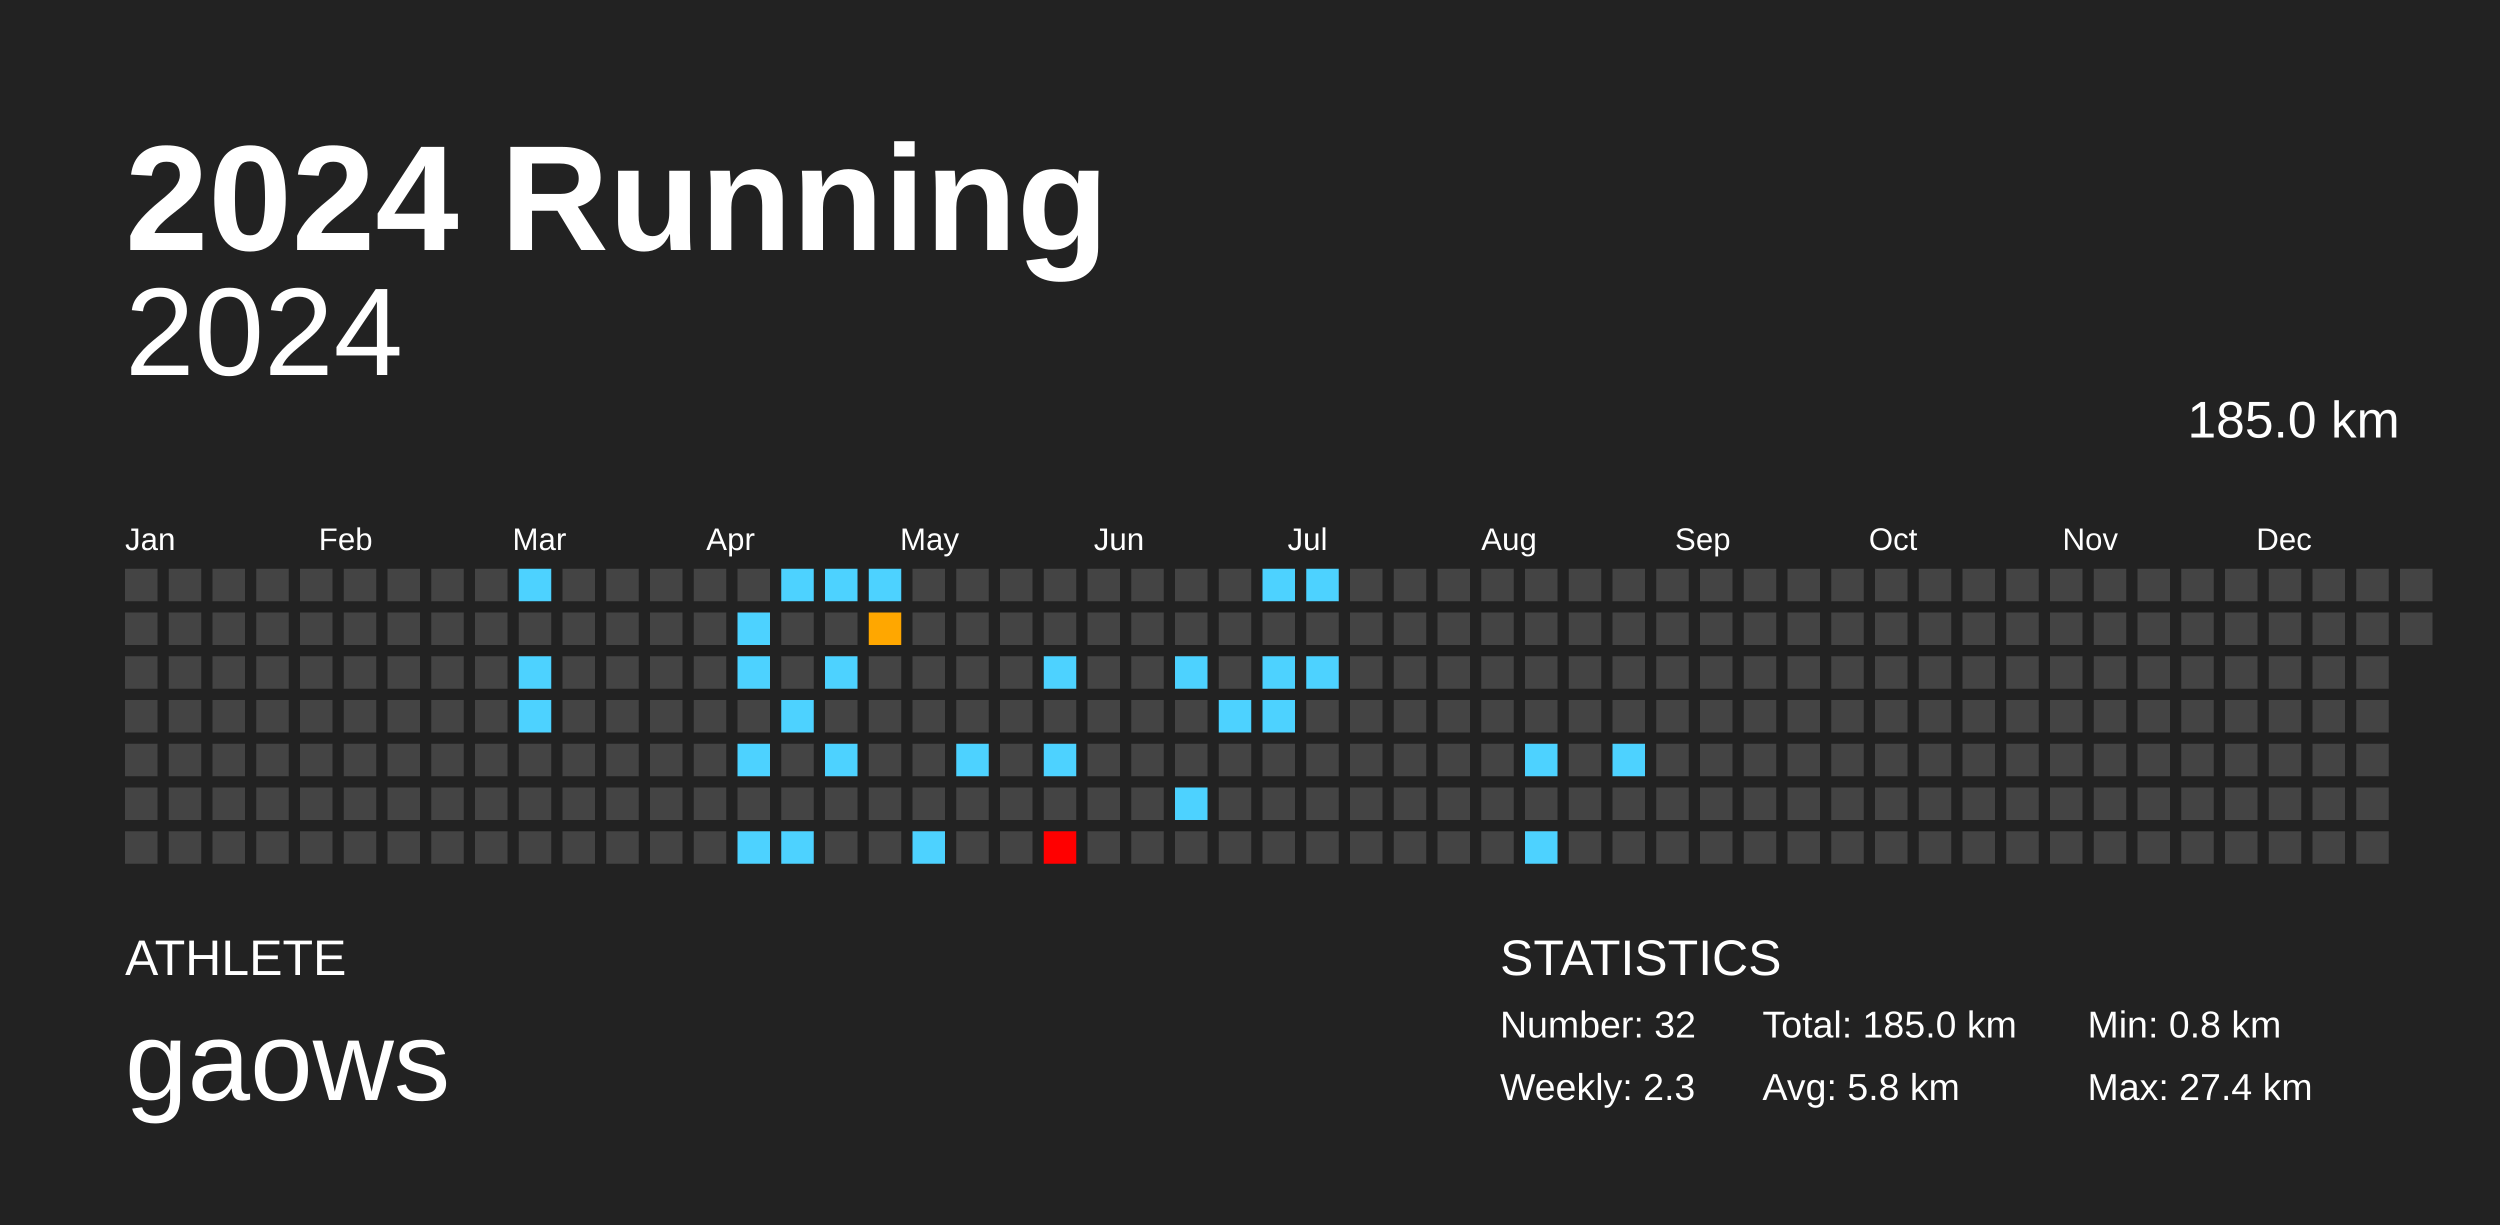
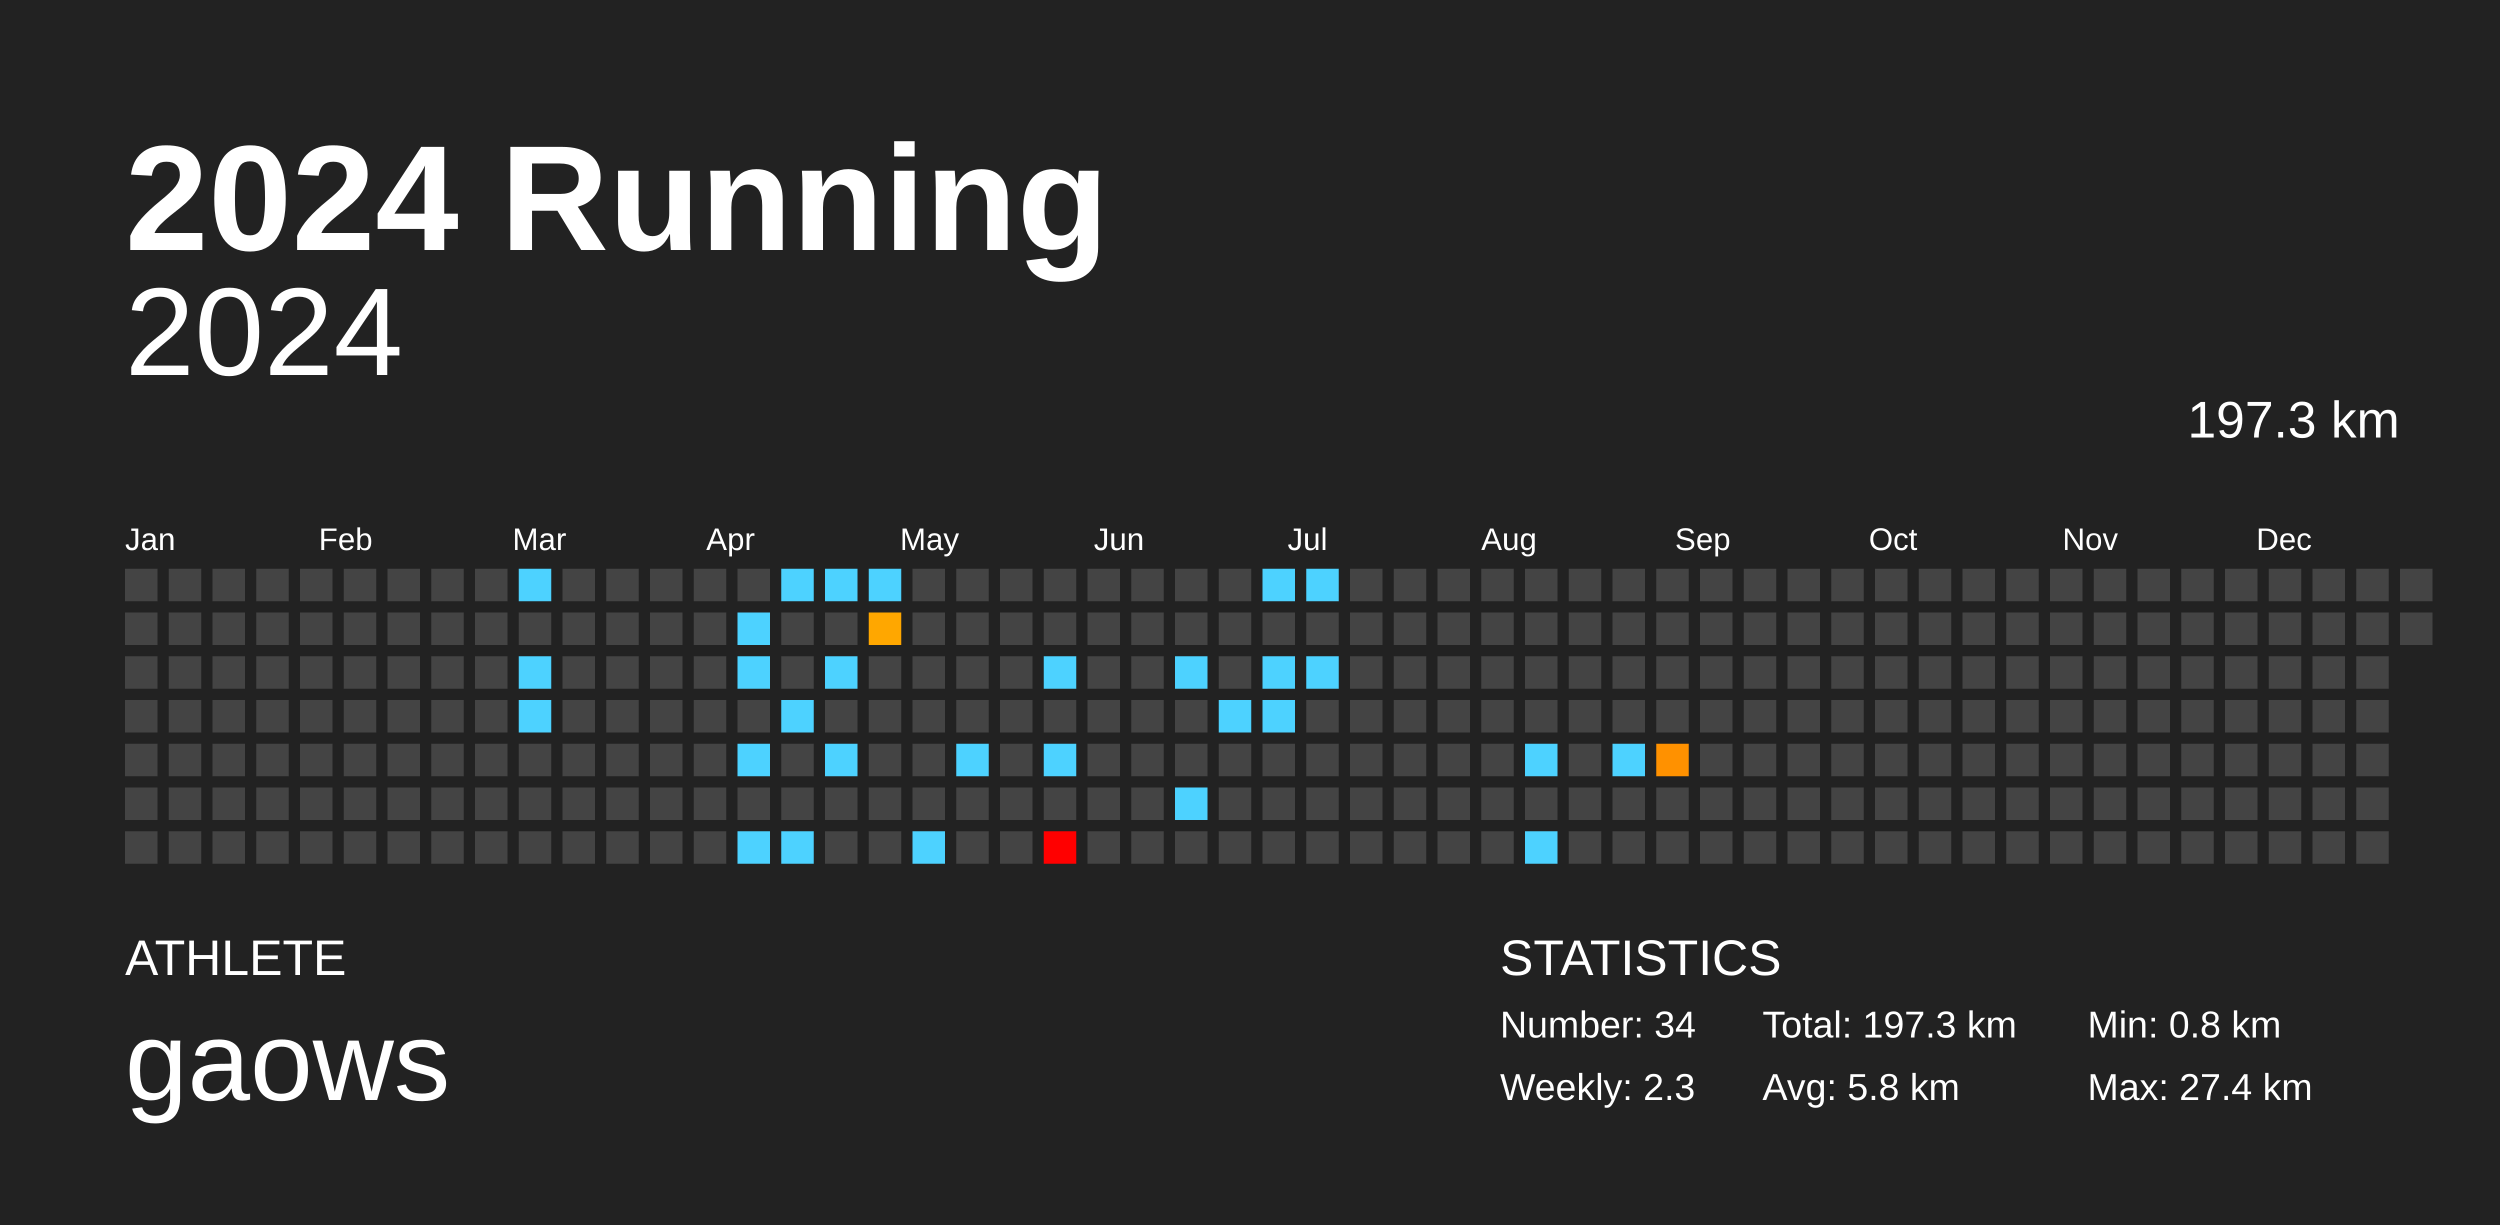
<svg xmlns="http://www.w3.org/2000/svg" baseProfile="full" height="98mm" version="1.1" viewBox="0,0,200,98" width="200mm">
  <defs />
  <rect fill="#222222" height="98" width="200" x="0" y="0" />
  <text fill="#FFFFFF" style="font-size:12px; font-family:Arial; font-weight:bold;" x="10" y="20">2024 Running</text>
  <text fill="#FFFFFF" style="font-size:4px; font-family:Arial" x="10" y="78">ATHLETE</text>
  <text fill="#FFFFFF" style="font-size:9px; font-family:Arial" x="10" y="88">gaows</text>
  <text fill="#FFFFFF" style="font-size:4px; font-family:Arial" x="120" y="78">STATISTICS</text>
-   <text fill="#FFFFFF" style="font-size:3px; font-family:Arial" x="120" y="83">Number: 32</text>
+   <text fill="#FFFFFF" style="font-size:3px; font-family:Arial" x="120" y="83">Number: 34</text>
  <text fill="#FFFFFF" style="font-size:3px; font-family:Arial" x="120" y="88">Weekly: 2.3</text>
-   <text fill="#FFFFFF" style="font-size:3px; font-family:Arial" x="141" y="83">Total: 185.0 km</text>
+   <text fill="#FFFFFF" style="font-size:3px; font-family:Arial" x="141" y="83">Total: 197.3 km</text>
  <text fill="#FFFFFF" style="font-size:3px; font-family:Arial" x="141" y="88">Avg: 5.8 km</text>
  <text fill="#FFFFFF" style="font-size:3px; font-family:Arial" x="167" y="83">Min: 0.8 km</text>
  <text fill="#FFFFFF" style="font-size:3px; font-family:Arial" x="167" y="88">Max: 27.4 km</text>
  <text alignment-baseline="hanging" fill="#FFFFFF" style="font-size:10.0px; font-family:Arial;" x="10" y="30">2024</text>
-   <text alignment-baseline="hanging" fill="#FFFFFF" style="font-size:4.125px; font-family:Arial;" x="175" y="35">185.0 km</text>
+   <text alignment-baseline="hanging" fill="#FFFFFF" style="font-size:4.125px; font-family:Arial;" x="175" y="35">197.3 km</text>
  <text fill="#FFFFFF" style="font-size:2.5px; font-family:Arial" x="10.0" y="44">Jan</text>
  <text fill="#FFFFFF" style="font-size:2.5px; font-family:Arial" x="25.5" y="44">Feb</text>
  <text fill="#FFFFFF" style="font-size:2.5px; font-family:Arial" x="41.0" y="44">Mar</text>
  <text fill="#FFFFFF" style="font-size:2.5px; font-family:Arial" x="56.5" y="44">Apr</text>
  <text fill="#FFFFFF" style="font-size:2.5px; font-family:Arial" x="72.0" y="44">May</text>
  <text fill="#FFFFFF" style="font-size:2.5px; font-family:Arial" x="87.5" y="44">Jun</text>
  <text fill="#FFFFFF" style="font-size:2.5px; font-family:Arial" x="103.0" y="44">Jul</text>
  <text fill="#FFFFFF" style="font-size:2.5px; font-family:Arial" x="118.5" y="44">Aug</text>
  <text fill="#FFFFFF" style="font-size:2.5px; font-family:Arial" x="134.0" y="44">Sep</text>
  <text fill="#FFFFFF" style="font-size:2.5px; font-family:Arial" x="149.5" y="44">Oct</text>
  <text fill="#FFFFFF" style="font-size:2.5px; font-family:Arial" x="165.0" y="44">Nov</text>
  <text fill="#FFFFFF" style="font-size:2.5px; font-family:Arial" x="180.5" y="44">Dec</text>
  <rect fill="#444444" height="2.6" width="2.6" x="10.0" y="45.5" />
  <rect fill="#444444" height="2.6" width="2.6" x="10.0" y="49.0" />
  <rect fill="#444444" height="2.6" width="2.6" x="10.0" y="52.5" />
  <rect fill="#444444" height="2.6" width="2.6" x="10.0" y="56.0" />
  <rect fill="#444444" height="2.6" width="2.6" x="10.0" y="59.5" />
  <rect fill="#444444" height="2.6" width="2.6" x="10.0" y="63.0" />
  <rect fill="#444444" height="2.6" width="2.6" x="10.0" y="66.5" />
  <rect fill="#444444" height="2.6" width="2.6" x="13.5" y="45.5" />
  <rect fill="#444444" height="2.6" width="2.6" x="13.5" y="49.0" />
  <rect fill="#444444" height="2.6" width="2.6" x="13.5" y="52.5" />
  <rect fill="#444444" height="2.6" width="2.6" x="13.5" y="56.0" />
  <rect fill="#444444" height="2.6" width="2.6" x="13.5" y="59.5" />
  <rect fill="#444444" height="2.6" width="2.6" x="13.5" y="63.0" />
  <rect fill="#444444" height="2.6" width="2.6" x="13.5" y="66.5" />
  <rect fill="#444444" height="2.6" width="2.6" x="17.0" y="45.5" />
  <rect fill="#444444" height="2.6" width="2.6" x="17.0" y="49.0" />
  <rect fill="#444444" height="2.6" width="2.6" x="17.0" y="52.5" />
  <rect fill="#444444" height="2.6" width="2.6" x="17.0" y="56.0" />
  <rect fill="#444444" height="2.6" width="2.6" x="17.0" y="59.5" />
  <rect fill="#444444" height="2.6" width="2.6" x="17.0" y="63.0" />
  <rect fill="#444444" height="2.6" width="2.6" x="17.0" y="66.5" />
  <rect fill="#444444" height="2.6" width="2.6" x="20.5" y="45.5" />
  <rect fill="#444444" height="2.6" width="2.6" x="20.5" y="49.0" />
  <rect fill="#444444" height="2.6" width="2.6" x="20.5" y="52.5" />
  <rect fill="#444444" height="2.6" width="2.6" x="20.5" y="56.0" />
  <rect fill="#444444" height="2.6" width="2.6" x="20.5" y="59.5" />
  <rect fill="#444444" height="2.6" width="2.6" x="20.5" y="63.0" />
  <rect fill="#444444" height="2.6" width="2.6" x="20.5" y="66.5" />
  <rect fill="#444444" height="2.6" width="2.6" x="24.0" y="45.5" />
  <rect fill="#444444" height="2.6" width="2.6" x="24.0" y="49.0" />
  <rect fill="#444444" height="2.6" width="2.6" x="24.0" y="52.5" />
  <rect fill="#444444" height="2.6" width="2.6" x="24.0" y="56.0" />
  <rect fill="#444444" height="2.6" width="2.6" x="24.0" y="59.5" />
  <rect fill="#444444" height="2.6" width="2.6" x="24.0" y="63.0" />
  <rect fill="#444444" height="2.6" width="2.6" x="24.0" y="66.5" />
  <rect fill="#444444" height="2.6" width="2.6" x="27.5" y="45.5" />
  <rect fill="#444444" height="2.6" width="2.6" x="27.5" y="49.0" />
  <rect fill="#444444" height="2.6" width="2.6" x="27.5" y="52.5" />
  <rect fill="#444444" height="2.6" width="2.6" x="27.5" y="56.0" />
  <rect fill="#444444" height="2.6" width="2.6" x="27.5" y="59.5" />
  <rect fill="#444444" height="2.6" width="2.6" x="27.5" y="63.0" />
  <rect fill="#444444" height="2.6" width="2.6" x="27.5" y="66.5" />
  <rect fill="#444444" height="2.6" width="2.6" x="31.0" y="45.5" />
  <rect fill="#444444" height="2.6" width="2.6" x="31.0" y="49.0" />
  <rect fill="#444444" height="2.6" width="2.6" x="31.0" y="52.5" />
  <rect fill="#444444" height="2.6" width="2.6" x="31.0" y="56.0" />
  <rect fill="#444444" height="2.6" width="2.6" x="31.0" y="59.5" />
  <rect fill="#444444" height="2.6" width="2.6" x="31.0" y="63.0" />
  <rect fill="#444444" height="2.6" width="2.6" x="31.0" y="66.5" />
  <rect fill="#444444" height="2.6" width="2.6" x="34.5" y="45.5" />
  <rect fill="#444444" height="2.6" width="2.6" x="34.5" y="49.0" />
  <rect fill="#444444" height="2.6" width="2.6" x="34.5" y="52.5" />
  <rect fill="#444444" height="2.6" width="2.6" x="34.5" y="56.0" />
  <rect fill="#444444" height="2.6" width="2.6" x="34.5" y="59.5" />
  <rect fill="#444444" height="2.6" width="2.6" x="34.5" y="63.0" />
  <rect fill="#444444" height="2.6" width="2.6" x="34.5" y="66.5" />
  <rect fill="#444444" height="2.6" width="2.6" x="38.0" y="45.5" />
  <rect fill="#444444" height="2.6" width="2.6" x="38.0" y="49.0" />
  <rect fill="#444444" height="2.6" width="2.6" x="38.0" y="52.5" />
  <rect fill="#444444" height="2.6" width="2.6" x="38.0" y="56.0" />
  <rect fill="#444444" height="2.6" width="2.6" x="38.0" y="59.5" />
  <rect fill="#444444" height="2.6" width="2.6" x="38.0" y="63.0" />
  <rect fill="#444444" height="2.6" width="2.6" x="38.0" y="66.5" />
  <rect fill="#4dd2ff" height="2.6" width="2.6" x="41.5" y="45.5" />
  <rect fill="#444444" height="2.6" width="2.6" x="41.5" y="49.0" />
  <rect fill="#4dd2ff" height="2.6" width="2.6" x="41.5" y="52.5" />
  <rect fill="#4dd2ff" height="2.6" width="2.6" x="41.5" y="56.0" />
  <rect fill="#444444" height="2.6" width="2.6" x="41.5" y="59.5" />
  <rect fill="#444444" height="2.6" width="2.6" x="41.5" y="63.0" />
  <rect fill="#444444" height="2.6" width="2.6" x="41.5" y="66.5" />
  <rect fill="#444444" height="2.6" width="2.6" x="45.0" y="45.5" />
  <rect fill="#444444" height="2.6" width="2.6" x="45.0" y="49.0" />
  <rect fill="#444444" height="2.6" width="2.6" x="45.0" y="52.5" />
  <rect fill="#444444" height="2.6" width="2.6" x="45.0" y="56.0" />
  <rect fill="#444444" height="2.6" width="2.6" x="45.0" y="59.5" />
  <rect fill="#444444" height="2.6" width="2.6" x="45.0" y="63.0" />
  <rect fill="#444444" height="2.6" width="2.6" x="45.0" y="66.5" />
  <rect fill="#444444" height="2.6" width="2.6" x="48.5" y="45.5" />
  <rect fill="#444444" height="2.6" width="2.6" x="48.5" y="49.0" />
  <rect fill="#444444" height="2.6" width="2.6" x="48.5" y="52.5" />
  <rect fill="#444444" height="2.6" width="2.6" x="48.5" y="56.0" />
  <rect fill="#444444" height="2.6" width="2.6" x="48.5" y="59.5" />
  <rect fill="#444444" height="2.6" width="2.6" x="48.5" y="63.0" />
  <rect fill="#444444" height="2.6" width="2.6" x="48.5" y="66.5" />
  <rect fill="#444444" height="2.6" width="2.6" x="52.0" y="45.5" />
  <rect fill="#444444" height="2.6" width="2.6" x="52.0" y="49.0" />
  <rect fill="#444444" height="2.6" width="2.6" x="52.0" y="52.5" />
  <rect fill="#444444" height="2.6" width="2.6" x="52.0" y="56.0" />
  <rect fill="#444444" height="2.6" width="2.6" x="52.0" y="59.5" />
  <rect fill="#444444" height="2.6" width="2.6" x="52.0" y="63.0" />
  <rect fill="#444444" height="2.6" width="2.6" x="52.0" y="66.5" />
  <rect fill="#444444" height="2.6" width="2.6" x="55.5" y="45.5" />
  <rect fill="#444444" height="2.6" width="2.6" x="55.5" y="49.0" />
  <rect fill="#444444" height="2.6" width="2.6" x="55.5" y="52.5" />
  <rect fill="#444444" height="2.6" width="2.6" x="55.5" y="56.0" />
  <rect fill="#444444" height="2.6" width="2.6" x="55.5" y="59.5" />
  <rect fill="#444444" height="2.6" width="2.6" x="55.5" y="63.0" />
  <rect fill="#444444" height="2.6" width="2.6" x="55.5" y="66.5" />
  <rect fill="#444444" height="2.6" width="2.6" x="59.0" y="45.5" />
  <rect fill="#4dd2ff" height="2.6" width="2.6" x="59.0" y="49.0" />
  <rect fill="#4dd2ff" height="2.6" width="2.6" x="59.0" y="52.5" />
  <rect fill="#444444" height="2.6" width="2.6" x="59.0" y="56.0" />
  <rect fill="#4dd2ff" height="2.6" width="2.6" x="59.0" y="59.5" />
  <rect fill="#444444" height="2.6" width="2.6" x="59.0" y="63.0" />
  <rect fill="#4dd2ff" height="2.6" width="2.6" x="59.0" y="66.5" />
  <rect fill="#4dd2ff" height="2.6" width="2.6" x="62.5" y="45.5" />
  <rect fill="#444444" height="2.6" width="2.6" x="62.5" y="49.0" />
  <rect fill="#444444" height="2.6" width="2.6" x="62.5" y="52.5" />
  <rect fill="#4dd2ff" height="2.6" width="2.6" x="62.5" y="56.0" />
  <rect fill="#444444" height="2.6" width="2.6" x="62.5" y="59.5" />
  <rect fill="#444444" height="2.6" width="2.6" x="62.5" y="63.0" />
  <rect fill="#4dd2ff" height="2.6" width="2.6" x="62.5" y="66.5" />
  <rect fill="#4dd2ff" height="2.6" width="2.6" x="66.0" y="45.5" />
  <rect fill="#444444" height="2.6" width="2.6" x="66.0" y="49.0" />
  <rect fill="#4dd2ff" height="2.6" width="2.6" x="66.0" y="52.5" />
  <rect fill="#444444" height="2.6" width="2.6" x="66.0" y="56.0" />
  <rect fill="#4dd2ff" height="2.6" width="2.6" x="66.0" y="59.5" />
  <rect fill="#444444" height="2.6" width="2.6" x="66.0" y="63.0" />
  <rect fill="#444444" height="2.6" width="2.6" x="66.0" y="66.5" />
  <rect fill="#4dd2ff" height="2.6" width="2.6" x="69.5" y="45.5" />
  <rect fill="#ffa700" height="2.6" width="2.6" x="69.5" y="49.0" />
  <rect fill="#444444" height="2.6" width="2.6" x="69.5" y="52.5" />
  <rect fill="#444444" height="2.6" width="2.6" x="69.5" y="56.0" />
  <rect fill="#444444" height="2.6" width="2.6" x="69.5" y="59.5" />
  <rect fill="#444444" height="2.6" width="2.6" x="69.5" y="63.0" />
  <rect fill="#444444" height="2.6" width="2.6" x="69.5" y="66.5" />
  <rect fill="#444444" height="2.6" width="2.6" x="73.0" y="45.5" />
  <rect fill="#444444" height="2.6" width="2.6" x="73.0" y="49.0" />
  <rect fill="#444444" height="2.6" width="2.6" x="73.0" y="52.5" />
  <rect fill="#444444" height="2.6" width="2.6" x="73.0" y="56.0" />
  <rect fill="#444444" height="2.6" width="2.6" x="73.0" y="59.5" />
  <rect fill="#444444" height="2.6" width="2.6" x="73.0" y="63.0" />
  <rect fill="#4dd2ff" height="2.6" width="2.6" x="73.0" y="66.5" />
  <rect fill="#444444" height="2.6" width="2.6" x="76.5" y="45.5" />
  <rect fill="#444444" height="2.6" width="2.6" x="76.5" y="49.0" />
  <rect fill="#444444" height="2.6" width="2.6" x="76.5" y="52.5" />
  <rect fill="#444444" height="2.6" width="2.6" x="76.5" y="56.0" />
  <rect fill="#4dd2ff" height="2.6" width="2.6" x="76.5" y="59.5" />
  <rect fill="#444444" height="2.6" width="2.6" x="76.5" y="63.0" />
  <rect fill="#444444" height="2.6" width="2.6" x="76.5" y="66.5" />
  <rect fill="#444444" height="2.6" width="2.6" x="80.0" y="45.5" />
  <rect fill="#444444" height="2.6" width="2.6" x="80.0" y="49.0" />
  <rect fill="#444444" height="2.6" width="2.6" x="80.0" y="52.5" />
  <rect fill="#444444" height="2.6" width="2.6" x="80.0" y="56.0" />
  <rect fill="#444444" height="2.6" width="2.6" x="80.0" y="59.5" />
  <rect fill="#444444" height="2.6" width="2.6" x="80.0" y="63.0" />
  <rect fill="#444444" height="2.6" width="2.6" x="80.0" y="66.5" />
  <rect fill="#444444" height="2.6" width="2.6" x="83.5" y="45.5" />
  <rect fill="#444444" height="2.6" width="2.6" x="83.5" y="49.0" />
  <rect fill="#4dd2ff" height="2.6" width="2.6" x="83.5" y="52.5" />
  <rect fill="#444444" height="2.6" width="2.6" x="83.5" y="56.0" />
  <rect fill="#4dd2ff" height="2.6" width="2.6" x="83.5" y="59.5" />
  <rect fill="#444444" height="2.6" width="2.6" x="83.5" y="63.0" />
  <rect fill="red" height="2.6" width="2.6" x="83.5" y="66.5" />
  <rect fill="#444444" height="2.6" width="2.6" x="87.0" y="45.5" />
  <rect fill="#444444" height="2.6" width="2.6" x="87.0" y="49.0" />
  <rect fill="#444444" height="2.6" width="2.6" x="87.0" y="52.5" />
  <rect fill="#444444" height="2.6" width="2.6" x="87.0" y="56.0" />
  <rect fill="#444444" height="2.6" width="2.6" x="87.0" y="59.5" />
  <rect fill="#444444" height="2.6" width="2.6" x="87.0" y="63.0" />
  <rect fill="#444444" height="2.6" width="2.6" x="87.0" y="66.5" />
  <rect fill="#444444" height="2.6" width="2.6" x="90.5" y="45.5" />
  <rect fill="#444444" height="2.6" width="2.6" x="90.5" y="49.0" />
  <rect fill="#444444" height="2.6" width="2.6" x="90.5" y="52.5" />
  <rect fill="#444444" height="2.6" width="2.6" x="90.5" y="56.0" />
  <rect fill="#444444" height="2.6" width="2.6" x="90.5" y="59.5" />
  <rect fill="#444444" height="2.6" width="2.6" x="90.5" y="63.0" />
  <rect fill="#444444" height="2.6" width="2.6" x="90.5" y="66.5" />
  <rect fill="#444444" height="2.6" width="2.6" x="94.0" y="45.5" />
  <rect fill="#444444" height="2.6" width="2.6" x="94.0" y="49.0" />
  <rect fill="#4dd2ff" height="2.6" width="2.6" x="94.0" y="52.5" />
  <rect fill="#444444" height="2.6" width="2.6" x="94.0" y="56.0" />
  <rect fill="#444444" height="2.6" width="2.6" x="94.0" y="59.5" />
  <rect fill="#4dd2ff" height="2.6" width="2.6" x="94.0" y="63.0" />
  <rect fill="#444444" height="2.6" width="2.6" x="94.0" y="66.5" />
  <rect fill="#444444" height="2.6" width="2.6" x="97.5" y="45.5" />
  <rect fill="#444444" height="2.6" width="2.6" x="97.5" y="49.0" />
  <rect fill="#444444" height="2.6" width="2.6" x="97.5" y="52.5" />
  <rect fill="#4dd2ff" height="2.6" width="2.6" x="97.5" y="56.0" />
  <rect fill="#444444" height="2.6" width="2.6" x="97.5" y="59.5" />
  <rect fill="#444444" height="2.6" width="2.6" x="97.5" y="63.0" />
  <rect fill="#444444" height="2.6" width="2.6" x="97.5" y="66.5" />
  <rect fill="#4dd2ff" height="2.6" width="2.6" x="101.0" y="45.5" />
  <rect fill="#444444" height="2.6" width="2.6" x="101.0" y="49.0" />
  <rect fill="#4dd2ff" height="2.6" width="2.6" x="101.0" y="52.5" />
  <rect fill="#4dd2ff" height="2.6" width="2.6" x="101.0" y="56.0" />
  <rect fill="#444444" height="2.6" width="2.6" x="101.0" y="59.5" />
  <rect fill="#444444" height="2.6" width="2.6" x="101.0" y="63.0" />
  <rect fill="#444444" height="2.6" width="2.6" x="101.0" y="66.5" />
  <rect fill="#4dd2ff" height="2.6" width="2.6" x="104.5" y="45.5" />
  <rect fill="#444444" height="2.6" width="2.6" x="104.5" y="49.0" />
  <rect fill="#4dd2ff" height="2.6" width="2.6" x="104.5" y="52.5" />
  <rect fill="#444444" height="2.6" width="2.6" x="104.5" y="56.0" />
  <rect fill="#444444" height="2.6" width="2.6" x="104.5" y="59.5" />
  <rect fill="#444444" height="2.6" width="2.6" x="104.5" y="63.0" />
  <rect fill="#444444" height="2.6" width="2.6" x="104.5" y="66.5" />
  <rect fill="#444444" height="2.6" width="2.6" x="108.0" y="45.5" />
  <rect fill="#444444" height="2.6" width="2.6" x="108.0" y="49.0" />
  <rect fill="#444444" height="2.6" width="2.6" x="108.0" y="52.5" />
  <rect fill="#444444" height="2.6" width="2.6" x="108.0" y="56.0" />
  <rect fill="#444444" height="2.6" width="2.6" x="108.0" y="59.5" />
  <rect fill="#444444" height="2.6" width="2.6" x="108.0" y="63.0" />
  <rect fill="#444444" height="2.6" width="2.6" x="108.0" y="66.5" />
  <rect fill="#444444" height="2.6" width="2.6" x="111.5" y="45.5" />
  <rect fill="#444444" height="2.6" width="2.6" x="111.5" y="49.0" />
  <rect fill="#444444" height="2.6" width="2.6" x="111.5" y="52.5" />
  <rect fill="#444444" height="2.6" width="2.6" x="111.5" y="56.0" />
  <rect fill="#444444" height="2.6" width="2.6" x="111.5" y="59.5" />
  <rect fill="#444444" height="2.6" width="2.6" x="111.5" y="63.0" />
  <rect fill="#444444" height="2.6" width="2.6" x="111.5" y="66.5" />
  <rect fill="#444444" height="2.6" width="2.6" x="115.0" y="45.5" />
  <rect fill="#444444" height="2.6" width="2.6" x="115.0" y="49.0" />
  <rect fill="#444444" height="2.6" width="2.6" x="115.0" y="52.5" />
  <rect fill="#444444" height="2.6" width="2.6" x="115.0" y="56.0" />
  <rect fill="#444444" height="2.6" width="2.6" x="115.0" y="59.5" />
  <rect fill="#444444" height="2.6" width="2.6" x="115.0" y="63.0" />
  <rect fill="#444444" height="2.6" width="2.6" x="115.0" y="66.5" />
  <rect fill="#444444" height="2.6" width="2.6" x="118.5" y="45.5" />
  <rect fill="#444444" height="2.6" width="2.6" x="118.5" y="49.0" />
  <rect fill="#444444" height="2.6" width="2.6" x="118.5" y="52.5" />
  <rect fill="#444444" height="2.6" width="2.6" x="118.5" y="56.0" />
  <rect fill="#444444" height="2.6" width="2.6" x="118.5" y="59.5" />
  <rect fill="#444444" height="2.6" width="2.6" x="118.5" y="63.0" />
  <rect fill="#444444" height="2.6" width="2.6" x="118.5" y="66.5" />
  <rect fill="#444444" height="2.6" width="2.6" x="122.0" y="45.5" />
  <rect fill="#444444" height="2.6" width="2.6" x="122.0" y="49.0" />
  <rect fill="#444444" height="2.6" width="2.6" x="122.0" y="52.5" />
  <rect fill="#444444" height="2.6" width="2.6" x="122.0" y="56.0" />
  <rect fill="#4dd2ff" height="2.6" width="2.6" x="122.0" y="59.5" />
  <rect fill="#444444" height="2.6" width="2.6" x="122.0" y="63.0" />
  <rect fill="#4dd2ff" height="2.6" width="2.6" x="122.0" y="66.5" />
  <rect fill="#444444" height="2.6" width="2.6" x="125.5" y="45.5" />
  <rect fill="#444444" height="2.6" width="2.6" x="125.5" y="49.0" />
  <rect fill="#444444" height="2.6" width="2.6" x="125.5" y="52.5" />
  <rect fill="#444444" height="2.6" width="2.6" x="125.5" y="56.0" />
  <rect fill="#444444" height="2.6" width="2.6" x="125.5" y="59.5" />
  <rect fill="#444444" height="2.6" width="2.6" x="125.5" y="63.0" />
  <rect fill="#444444" height="2.6" width="2.6" x="125.5" y="66.5" />
  <rect fill="#444444" height="2.6" width="2.6" x="129.0" y="45.5" />
  <rect fill="#444444" height="2.6" width="2.6" x="129.0" y="49.0" />
  <rect fill="#444444" height="2.6" width="2.6" x="129.0" y="52.5" />
  <rect fill="#444444" height="2.6" width="2.6" x="129.0" y="56.0" />
  <rect fill="#4dd2ff" height="2.6" width="2.6" x="129.0" y="59.5" />
  <rect fill="#444444" height="2.6" width="2.6" x="129.0" y="63.0" />
  <rect fill="#444444" height="2.6" width="2.6" x="129.0" y="66.5" />
  <rect fill="#444444" height="2.6" width="2.6" x="132.5" y="45.5" />
  <rect fill="#444444" height="2.6" width="2.6" x="132.5" y="49.0" />
  <rect fill="#444444" height="2.6" width="2.6" x="132.5" y="52.5" />
  <rect fill="#444444" height="2.6" width="2.6" x="132.5" y="56.0" />
-   <rect fill="#444444" height="2.6" width="2.6" x="132.5" y="59.5" />
+   <rect fill="#ff9100" height="2.6" width="2.6" x="132.5" y="59.5" />
  <rect fill="#444444" height="2.6" width="2.6" x="132.5" y="63.0" />
  <rect fill="#444444" height="2.6" width="2.6" x="132.5" y="66.5" />
  <rect fill="#444444" height="2.6" width="2.6" x="136.0" y="45.5" />
  <rect fill="#444444" height="2.6" width="2.6" x="136.0" y="49.0" />
  <rect fill="#444444" height="2.6" width="2.6" x="136.0" y="52.5" />
  <rect fill="#444444" height="2.6" width="2.6" x="136.0" y="56.0" />
  <rect fill="#444444" height="2.6" width="2.6" x="136.0" y="59.5" />
  <rect fill="#444444" height="2.6" width="2.6" x="136.0" y="63.0" />
  <rect fill="#444444" height="2.6" width="2.6" x="136.0" y="66.5" />
  <rect fill="#444444" height="2.6" width="2.6" x="139.5" y="45.5" />
  <rect fill="#444444" height="2.6" width="2.6" x="139.5" y="49.0" />
  <rect fill="#444444" height="2.6" width="2.6" x="139.5" y="52.5" />
  <rect fill="#444444" height="2.6" width="2.6" x="139.5" y="56.0" />
  <rect fill="#444444" height="2.6" width="2.6" x="139.5" y="59.5" />
  <rect fill="#444444" height="2.6" width="2.6" x="139.5" y="63.0" />
  <rect fill="#444444" height="2.6" width="2.6" x="139.5" y="66.5" />
  <rect fill="#444444" height="2.6" width="2.6" x="143.0" y="45.5" />
  <rect fill="#444444" height="2.6" width="2.6" x="143.0" y="49.0" />
  <rect fill="#444444" height="2.6" width="2.6" x="143.0" y="52.5" />
  <rect fill="#444444" height="2.6" width="2.6" x="143.0" y="56.0" />
  <rect fill="#444444" height="2.6" width="2.6" x="143.0" y="59.5" />
  <rect fill="#444444" height="2.6" width="2.6" x="143.0" y="63.0" />
  <rect fill="#444444" height="2.6" width="2.6" x="143.0" y="66.5" />
  <rect fill="#444444" height="2.6" width="2.6" x="146.5" y="45.5" />
  <rect fill="#444444" height="2.6" width="2.6" x="146.5" y="49.0" />
  <rect fill="#444444" height="2.6" width="2.6" x="146.5" y="52.5" />
  <rect fill="#444444" height="2.6" width="2.6" x="146.5" y="56.0" />
  <rect fill="#444444" height="2.6" width="2.6" x="146.5" y="59.5" />
  <rect fill="#444444" height="2.6" width="2.6" x="146.5" y="63.0" />
  <rect fill="#444444" height="2.6" width="2.6" x="146.5" y="66.5" />
  <rect fill="#444444" height="2.6" width="2.6" x="150.0" y="45.5" />
  <rect fill="#444444" height="2.6" width="2.6" x="150.0" y="49.0" />
  <rect fill="#444444" height="2.6" width="2.6" x="150.0" y="52.5" />
  <rect fill="#444444" height="2.6" width="2.6" x="150.0" y="56.0" />
  <rect fill="#444444" height="2.6" width="2.6" x="150.0" y="59.5" />
  <rect fill="#444444" height="2.6" width="2.6" x="150.0" y="63.0" />
  <rect fill="#444444" height="2.6" width="2.6" x="150.0" y="66.5" />
  <rect fill="#444444" height="2.6" width="2.6" x="153.5" y="45.5" />
  <rect fill="#444444" height="2.6" width="2.6" x="153.5" y="49.0" />
  <rect fill="#444444" height="2.6" width="2.6" x="153.5" y="52.5" />
  <rect fill="#444444" height="2.6" width="2.6" x="153.5" y="56.0" />
  <rect fill="#444444" height="2.6" width="2.6" x="153.5" y="59.5" />
  <rect fill="#444444" height="2.6" width="2.6" x="153.5" y="63.0" />
  <rect fill="#444444" height="2.6" width="2.6" x="153.5" y="66.5" />
  <rect fill="#444444" height="2.6" width="2.6" x="157.0" y="45.5" />
  <rect fill="#444444" height="2.6" width="2.6" x="157.0" y="49.0" />
  <rect fill="#444444" height="2.6" width="2.6" x="157.0" y="52.5" />
  <rect fill="#444444" height="2.6" width="2.6" x="157.0" y="56.0" />
  <rect fill="#444444" height="2.6" width="2.6" x="157.0" y="59.5" />
  <rect fill="#444444" height="2.6" width="2.6" x="157.0" y="63.0" />
  <rect fill="#444444" height="2.6" width="2.6" x="157.0" y="66.5" />
  <rect fill="#444444" height="2.6" width="2.6" x="160.5" y="45.5" />
  <rect fill="#444444" height="2.6" width="2.6" x="160.5" y="49.0" />
  <rect fill="#444444" height="2.6" width="2.6" x="160.5" y="52.5" />
  <rect fill="#444444" height="2.6" width="2.6" x="160.5" y="56.0" />
  <rect fill="#444444" height="2.6" width="2.6" x="160.5" y="59.5" />
  <rect fill="#444444" height="2.6" width="2.6" x="160.5" y="63.0" />
  <rect fill="#444444" height="2.6" width="2.6" x="160.5" y="66.5" />
  <rect fill="#444444" height="2.6" width="2.6" x="164.0" y="45.5" />
  <rect fill="#444444" height="2.6" width="2.6" x="164.0" y="49.0" />
  <rect fill="#444444" height="2.6" width="2.6" x="164.0" y="52.5" />
  <rect fill="#444444" height="2.6" width="2.6" x="164.0" y="56.0" />
  <rect fill="#444444" height="2.6" width="2.6" x="164.0" y="59.5" />
  <rect fill="#444444" height="2.6" width="2.6" x="164.0" y="63.0" />
  <rect fill="#444444" height="2.6" width="2.6" x="164.0" y="66.5" />
  <rect fill="#444444" height="2.6" width="2.6" x="167.5" y="45.5" />
  <rect fill="#444444" height="2.6" width="2.6" x="167.5" y="49.0" />
  <rect fill="#444444" height="2.6" width="2.6" x="167.5" y="52.5" />
  <rect fill="#444444" height="2.6" width="2.6" x="167.5" y="56.0" />
  <rect fill="#444444" height="2.6" width="2.6" x="167.5" y="59.5" />
  <rect fill="#444444" height="2.6" width="2.6" x="167.5" y="63.0" />
  <rect fill="#444444" height="2.6" width="2.6" x="167.5" y="66.5" />
  <rect fill="#444444" height="2.6" width="2.6" x="171.0" y="45.5" />
  <rect fill="#444444" height="2.6" width="2.6" x="171.0" y="49.0" />
  <rect fill="#444444" height="2.6" width="2.6" x="171.0" y="52.5" />
  <rect fill="#444444" height="2.6" width="2.6" x="171.0" y="56.0" />
  <rect fill="#444444" height="2.6" width="2.6" x="171.0" y="59.5" />
  <rect fill="#444444" height="2.6" width="2.6" x="171.0" y="63.0" />
  <rect fill="#444444" height="2.6" width="2.6" x="171.0" y="66.5" />
  <rect fill="#444444" height="2.6" width="2.6" x="174.5" y="45.5" />
  <rect fill="#444444" height="2.6" width="2.6" x="174.5" y="49.0" />
  <rect fill="#444444" height="2.6" width="2.6" x="174.5" y="52.5" />
  <rect fill="#444444" height="2.6" width="2.6" x="174.5" y="56.0" />
  <rect fill="#444444" height="2.6" width="2.6" x="174.5" y="59.5" />
  <rect fill="#444444" height="2.6" width="2.6" x="174.5" y="63.0" />
  <rect fill="#444444" height="2.6" width="2.6" x="174.5" y="66.5" />
  <rect fill="#444444" height="2.6" width="2.6" x="178.0" y="45.5" />
  <rect fill="#444444" height="2.6" width="2.6" x="178.0" y="49.0" />
  <rect fill="#444444" height="2.6" width="2.6" x="178.0" y="52.5" />
  <rect fill="#444444" height="2.6" width="2.6" x="178.0" y="56.0" />
  <rect fill="#444444" height="2.6" width="2.6" x="178.0" y="59.5" />
  <rect fill="#444444" height="2.6" width="2.6" x="178.0" y="63.0" />
  <rect fill="#444444" height="2.6" width="2.6" x="178.0" y="66.5" />
  <rect fill="#444444" height="2.6" width="2.6" x="181.5" y="45.5" />
  <rect fill="#444444" height="2.6" width="2.6" x="181.5" y="49.0" />
  <rect fill="#444444" height="2.6" width="2.6" x="181.5" y="52.5" />
  <rect fill="#444444" height="2.6" width="2.6" x="181.5" y="56.0" />
  <rect fill="#444444" height="2.6" width="2.6" x="181.5" y="59.5" />
  <rect fill="#444444" height="2.6" width="2.6" x="181.5" y="63.0" />
  <rect fill="#444444" height="2.6" width="2.6" x="181.5" y="66.5" />
  <rect fill="#444444" height="2.6" width="2.6" x="185.0" y="45.5" />
  <rect fill="#444444" height="2.6" width="2.6" x="185.0" y="49.0" />
  <rect fill="#444444" height="2.6" width="2.6" x="185.0" y="52.5" />
  <rect fill="#444444" height="2.6" width="2.6" x="185.0" y="56.0" />
  <rect fill="#444444" height="2.6" width="2.6" x="185.0" y="59.5" />
  <rect fill="#444444" height="2.6" width="2.6" x="185.0" y="63.0" />
  <rect fill="#444444" height="2.6" width="2.6" x="185.0" y="66.5" />
  <rect fill="#444444" height="2.6" width="2.6" x="188.5" y="45.5" />
  <rect fill="#444444" height="2.6" width="2.6" x="188.5" y="49.0" />
  <rect fill="#444444" height="2.6" width="2.6" x="188.5" y="52.5" />
  <rect fill="#444444" height="2.6" width="2.6" x="188.5" y="56.0" />
  <rect fill="#444444" height="2.6" width="2.6" x="188.5" y="59.5" />
  <rect fill="#444444" height="2.6" width="2.6" x="188.5" y="63.0" />
  <rect fill="#444444" height="2.6" width="2.6" x="188.5" y="66.5" />
  <rect fill="#444444" height="2.6" width="2.6" x="192.0" y="45.5" />
  <rect fill="#444444" height="2.6" width="2.6" x="192.0" y="49.0" />
</svg>
